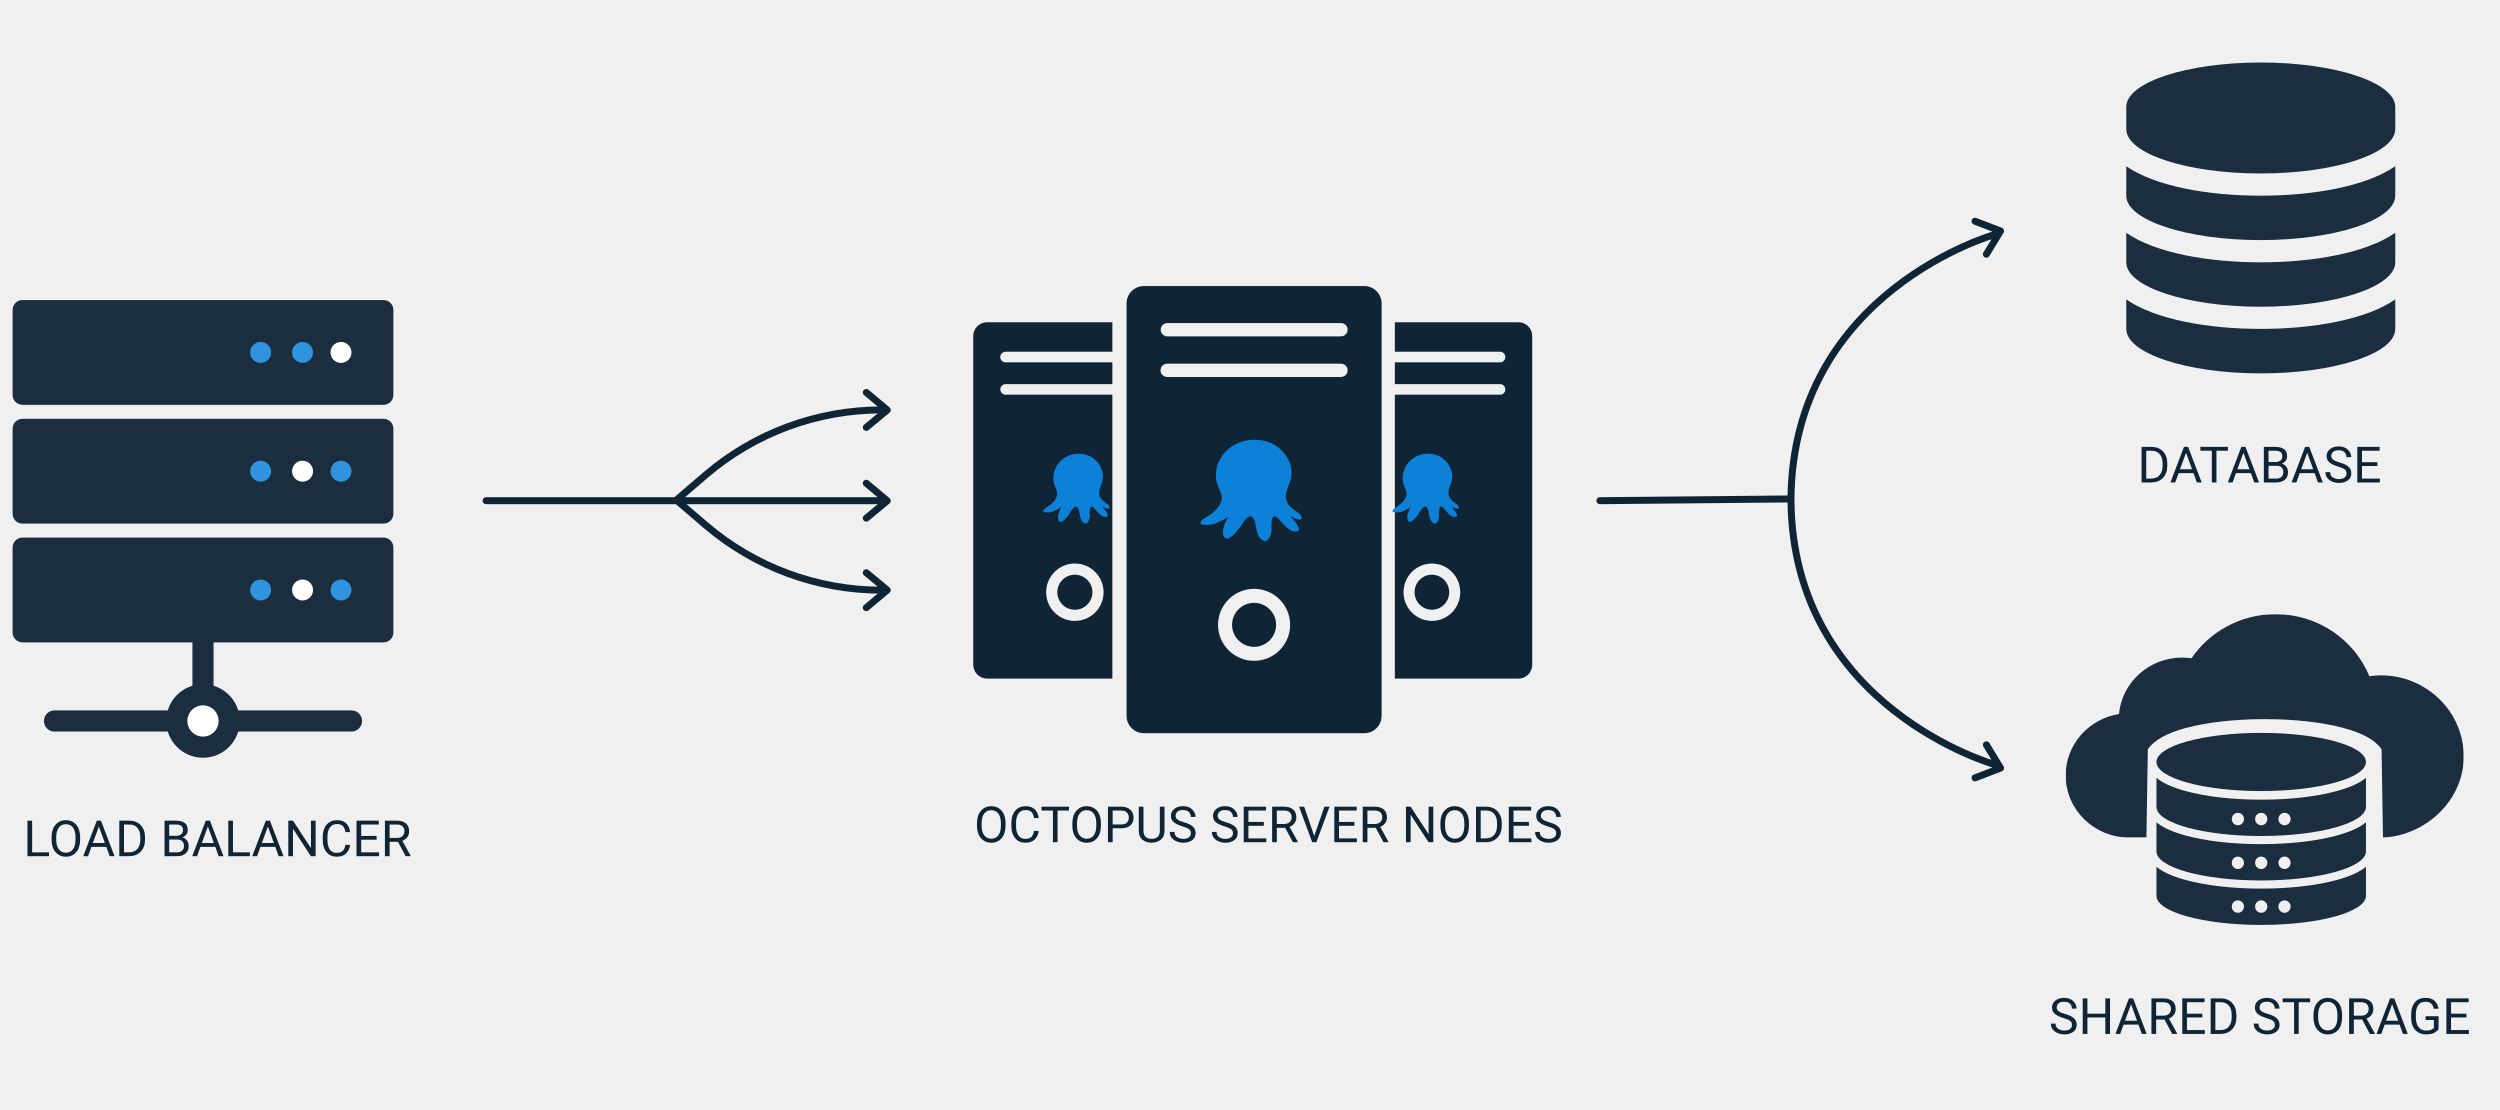
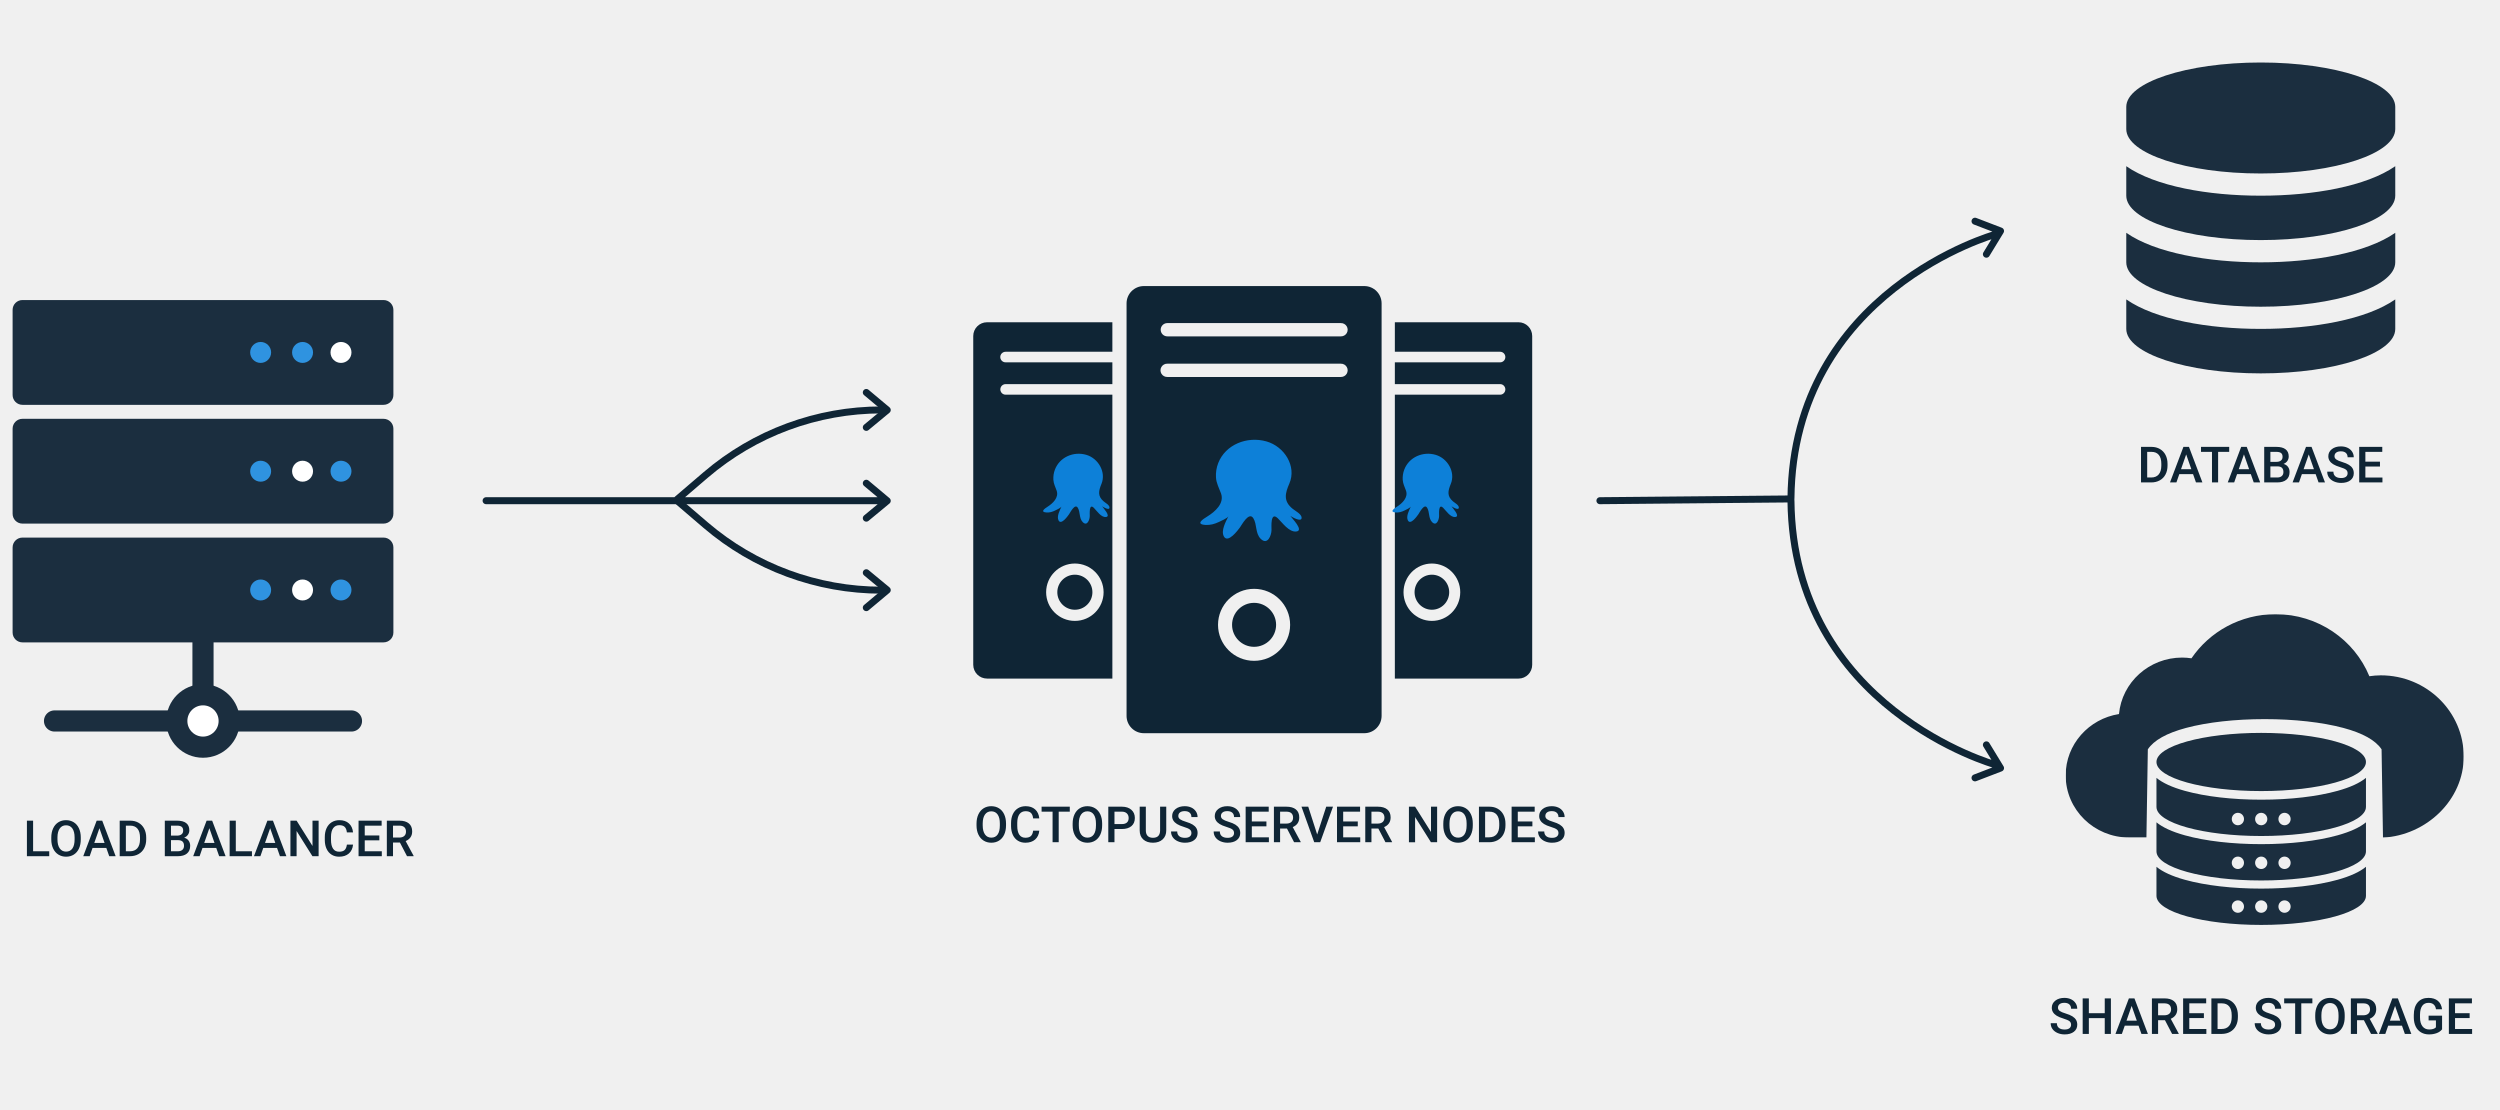
<svg xmlns="http://www.w3.org/2000/svg" xmlns:xlink="http://www.w3.org/1999/xlink" width="800" height="355">
  <defs>
    <path id="a" d="M0 0h127.374v71.508H0z" />
  </defs>
  <g fill="none" fill-rule="evenodd">
-     <text font-family="Roboto-Medium, Roboto" font-size="16" font-weight="400" fill="#0F2535" transform="translate(0 96.013)">
-       <tspan x="7.458" y="177.973">LOAD BALANCER</tspan>
-     </text>
+     <path d="M15.755 273.986v-1.578h-5.164v-9.797H8.614v11.375h7.141zm5.39.156c.933 0 1.757-.225 2.473-.676.716-.45 1.267-1.096 1.653-1.937.385-.842.578-1.82.578-2.934v-.633c-.005-1.11-.203-2.082-.594-2.918-.39-.836-.944-1.476-1.66-1.922-.716-.445-1.538-.668-2.465-.668-.927 0-1.749.226-2.465.676-.716.45-1.27 1.1-1.664 1.95-.393.848-.59 1.828-.59 2.937v.64c.006 1.089.205 2.05.598 2.883.393.834.95 1.476 1.672 1.926.721.45 1.543.676 2.465.676zm0-1.625c-.864 0-1.54-.341-2.027-1.024-.487-.682-.73-1.648-.73-2.898v-.656c.01-1.224.256-2.17.738-2.84.482-.67 1.15-1.004 2.004-1.004.875 0 1.55.336 2.027 1.008.477.672.715 1.638.715 2.898v.594c0 1.281-.235 2.255-.707 2.922-.471.667-1.144 1-2.02 1zm7.548 1.469l.921-2.649h4.407l.93 2.649h2.062l-4.305-11.375h-1.773l-4.297 11.375h2.055zm4.773-4.243h-3.297l1.649-4.718 1.648 4.718zm8.11 4.243c1.025 0 1.936-.222 2.73-.664a4.526 4.526 0 001.836-1.891c.43-.818.644-1.766.644-2.844v-.57c0-1.063-.213-2.005-.64-2.828a4.581 4.581 0 00-1.809-1.906c-.779-.448-1.67-.672-2.676-.672h-3.36v11.375h3.274zm-.008-1.578h-1.29v-8.204h1.383c1.021 0 1.8.326 2.336.977.537.651.805 1.594.805 2.828v.633c-.01 1.213-.293 2.144-.848 2.793-.554.648-1.35.973-2.386.973zm15.32 1.578c1.276 0 2.256-.287 2.941-.86s1.028-1.393 1.028-2.46c0-.647-.168-1.2-.504-1.66-.336-.462-.811-.776-1.426-.942.542-.23.953-.552 1.234-.969.282-.417.422-.885.422-1.406 0-1.021-.336-1.79-1.008-2.305-.672-.516-1.65-.773-2.937-.773h-3.899v11.375h4.149zm-.235-6.586h-1.937v-3.196h1.922c.677 0 1.176.125 1.496.375.32.25.48.657.48 1.22 0 .51-.173.904-.52 1.183-.345.278-.826.418-1.44.418zm.258 5.008h-2.195v-3.555h2.36c1.208.026 1.812.63 1.812 1.812 0 .547-.175.974-.524 1.282-.349.307-.833.46-1.453.46zm6.961 1.578l.922-2.649H69.2l.93 2.649h2.063l-4.305-11.375h-1.774l-4.296 11.375h2.054zm4.774-4.243h-3.297l1.648-4.718 1.649 4.718zm11.976 4.243v-1.578h-5.164v-9.797h-1.976v11.375h7.14zm2.703 0l.922-2.649h4.406l.93 2.649h2.063L87.34 262.61h-1.773l-4.297 11.375h2.054zm4.774-4.243h-3.297l1.648-4.718 1.649 4.718zm6.812 4.243v-8.07l5.07 8.07h1.977V262.61h-1.96v8.101l-5.087-8.101h-1.976v11.375h1.976zm13.602.156c1.297 0 2.336-.34 3.117-1.02.781-.68 1.23-1.626 1.344-2.84h-1.969c-.104.813-.352 1.394-.742 1.743-.39.349-.974.523-1.75.523-.85 0-1.494-.323-1.934-.969-.44-.645-.66-1.583-.66-2.812v-1.008c.01-1.213.246-2.134.707-2.762.461-.627 1.121-.941 1.98-.941.74 0 1.301.18 1.684.543.383.362.621.952.715 1.77h1.969c-.125-1.245-.57-2.209-1.336-2.891-.766-.682-1.776-1.024-3.031-1.024-.933 0-1.754.222-2.465.664-.711.443-1.257 1.073-1.637 1.891-.38.818-.57 1.763-.57 2.836v1.063c.015 1.046.21 1.966.586 2.757.375.792.907 1.403 1.597 1.832.69.43 1.489.645 2.395.645zm13.664-.156v-1.578h-5.461v-3.5h4.672v-1.563h-4.672v-3.14h5.406v-1.594h-7.383v11.375h7.438zm3.586 0v-4.383h2.203l2.281 4.383h2.117v-.102l-2.554-4.742c.656-.276 1.168-.67 1.535-1.184.367-.513.55-1.15.55-1.91 0-1.114-.356-1.966-1.07-2.555-.713-.588-1.726-.882-3.039-.882h-4v11.375h1.977zm2.031-5.97h-2.031v-3.812h2.086c.687.01 1.204.183 1.55.516.347.333.52.805.52 1.414 0 .583-.187 1.043-.562 1.379-.375.336-.896.504-1.563.504z" fill="#0F2535" fill-rule="nonzero" />
    <g transform="translate(4.034 96.013)">
      <path stroke="#1B2E3F" stroke-width="6.771" stroke-linecap="round" stroke-linejoin="round" d="M13.415 134.699h95.021M60.925 134.14v-24.592" />
      <circle stroke="#1B2E3F" stroke-width="6.771" fill="#FFF" fill-rule="nonzero" stroke-linecap="round" stroke-linejoin="round" cx="60.925" cy="134.699" r="8.384" />
      <path d="M53.03 71.541H3.153A3.152 3.152 0 010 68.391V41.157c0-1.74 1.411-3.15 3.152-3.15h115.546a3.152 3.152 0 013.153 3.15v27.234c0 1.74-1.412 3.15-3.153 3.15H53.031z" fill="#1B2E3F" fill-rule="nonzero" />
      <circle fill="#2F93E0" fill-rule="nonzero" cx="79.371" cy="54.774" r="3.354" />
      <circle fill="#FFF" fill-rule="nonzero" cx="92.786" cy="54.774" r="3.354" />
      <circle fill="#2F93E0" fill-rule="nonzero" cx="105.082" cy="54.774" r="3.354" />
      <path d="M53.03 33.535H3.153A3.152 3.152 0 010 30.383V3.153A3.152 3.152 0 013.152 0h115.546a3.152 3.152 0 013.153 3.152v27.23a3.152 3.152 0 01-3.153 3.153H53.031z" fill="#1B2E3F" fill-rule="nonzero" />
      <circle fill="#2F93E0" fill-rule="nonzero" cx="79.371" cy="16.768" r="3.354" />
      <circle fill="#2F93E0" fill-rule="nonzero" cx="92.786" cy="16.768" r="3.354" />
      <circle fill="#FFF" fill-rule="nonzero" cx="105.082" cy="16.768" r="3.354" />
      <path d="M53.03 109.548H3.153A3.152 3.152 0 010 106.397V79.163c0-1.74 1.411-3.15 3.152-3.15h115.546a3.152 3.152 0 013.153 3.15v27.234c0 1.74-1.412 3.15-3.153 3.15H53.031z" fill="#1B2E3F" fill-rule="nonzero" />
      <circle fill="#2F93E0" fill-rule="nonzero" cx="79.371" cy="92.78" r="3.354" />
      <circle fill="#FFF" fill-rule="nonzero" cx="92.786" cy="92.78" r="3.354" />
      <circle fill="#2F93E0" fill-rule="nonzero" cx="105.082" cy="92.78" r="3.354" />
    </g>
-     <text font-family="Roboto-Medium, Roboto" font-size="16" font-weight="400" fill="#0F2535" transform="translate(300.423 91.541)">
-       <tspan x="11.27" y="177.973">OCTOPUS SERVER NODES</tspan>
-     </text>
+     <path d="M317.224 269.67c.932 0 1.756-.225 2.472-.675.717-.45 1.267-1.097 1.653-1.938.385-.84.578-1.819.578-2.933v-.633c-.005-1.11-.203-2.082-.594-2.918-.39-.836-.944-1.477-1.66-1.922-.716-.445-1.538-.668-2.465-.668-.927 0-1.749.225-2.465.676-.716.45-1.27 1.1-1.664 1.949-.393.849-.59 1.828-.59 2.938v.64c.006 1.089.205 2.05.598 2.883.393.833.95 1.475 1.672 1.926.721.45 1.543.676 2.465.676zm0-1.624c-.865 0-1.54-.342-2.028-1.024-.487-.682-.73-1.648-.73-2.898v-.657c.01-1.224.256-2.17.738-2.84.482-.669 1.15-1.003 2.004-1.003.875 0 1.55.336 2.027 1.007.477.672.715 1.639.715 2.899v.594c0 1.28-.235 2.255-.707 2.922-.471.666-1.144 1-2.02 1zm10.89 1.625c1.297 0 2.336-.34 3.118-1.02.78-.68 1.229-1.626 1.343-2.84h-1.968c-.105.813-.352 1.393-.743 1.742-.39.35-.974.524-1.75.524-.849 0-1.493-.323-1.933-.969-.44-.646-.66-1.583-.66-2.812v-1.008c.01-1.214.246-2.134.707-2.762.46-.628 1.12-.941 1.98-.941.74 0 1.3.18 1.684.543.382.362.62.951.715 1.77h1.968c-.125-1.246-.57-2.21-1.336-2.892-.765-.682-1.776-1.023-3.03-1.023-.933 0-1.755.221-2.466.664-.71.443-1.256 1.073-1.636 1.89-.38.818-.57 1.764-.57 2.837v1.062c.015 1.047.21 1.966.585 2.758s.908 1.402 1.598 1.832c.69.43 1.488.645 2.394.645zm10.672-.157v-9.781h3.547v-1.594h-9.023v1.594h3.515v9.781h1.961zm9.196.157c.932 0 1.756-.226 2.472-.676.716-.45 1.267-1.097 1.653-1.938.385-.84.578-1.819.578-2.933v-.633c-.006-1.11-.203-2.082-.594-2.918-.39-.836-.944-1.477-1.66-1.922-.716-.445-1.538-.668-2.465-.668-.927 0-1.749.225-2.465.676-.716.45-1.27 1.1-1.664 1.949-.393.849-.59 1.828-.59 2.938v.64c.005 1.089.205 2.05.598 2.883.393.833.95 1.475 1.672 1.926.721.45 1.543.676 2.465.676zm0-1.625c-.865 0-1.54-.342-2.028-1.024-.487-.682-.73-1.648-.73-2.898v-.657c.01-1.224.256-2.17.738-2.84.482-.669 1.15-1.003 2.004-1.003.875 0 1.55.336 2.027 1.007.477.672.715 1.639.715 2.899v.594c0 1.28-.236 2.255-.707 2.922-.471.666-1.144 1-2.02 1zm8.648 1.468v-4.226h2.352c1.317 0 2.342-.31 3.074-.93.732-.62 1.097-1.487 1.097-2.602 0-1.088-.373-1.963-1.12-2.625-.748-.661-1.757-.992-3.028-.992h-4.352v11.375h1.977zm2.375-5.812h-2.375v-3.969h2.43c.656.01 1.172.2 1.547.566.375.368.562.859.562 1.473 0 .625-.185 1.103-.555 1.434-.37.33-.906.496-1.609.496zm9.945 5.969c1.287 0 2.317-.353 3.09-1.06.774-.705 1.16-1.662 1.16-2.87v-7.602h-1.968v7.547c0 1.604-.76 2.406-2.282 2.406-.75 0-1.317-.2-1.703-.601-.385-.401-.578-.982-.578-1.742v-7.61H364.7v7.594c0 1.234.383 2.2 1.149 2.895.765.695 1.8 1.043 3.101 1.043zm10.235 0c1.244 0 2.23-.28 2.957-.84.726-.56 1.09-1.314 1.09-2.262 0-.583-.125-1.092-.375-1.527-.25-.435-.644-.82-1.18-1.157-.537-.336-1.248-.635-2.133-.898s-1.52-.534-1.906-.813c-.386-.278-.578-.626-.578-1.043 0-.494.178-.88.535-1.156.357-.276.858-.414 1.504-.414.692 0 1.225.168 1.597.504.373.336.559.8.559 1.395h1.969c0-.657-.177-1.254-.532-1.793a3.475 3.475 0 00-1.46-1.246c-.62-.292-1.326-.438-2.118-.438-1.192 0-2.162.297-2.91.89-.747.594-1.12 1.35-1.12 2.266 0 1.047.517 1.896 1.554 2.547.541.339 1.27.646 2.187.922.917.276 1.551.55 1.903.82.351.271.527.657.527 1.157 0 .458-.173.826-.52 1.105-.346.279-.863.418-1.55.418-.797 0-1.41-.177-1.836-.531-.427-.354-.64-.854-.64-1.5h-1.977c0 .713.19 1.338.574 1.875.383.536.919.957 1.61 1.262.69.304 1.446.457 2.269.457zm13.64 0c1.245 0 2.23-.28 2.957-.84.727-.56 1.09-1.314 1.09-2.262 0-.583-.125-1.092-.375-1.527-.25-.435-.643-.82-1.18-1.157-.536-.336-1.247-.635-2.132-.898-.886-.263-1.521-.534-1.907-.813-.385-.278-.578-.626-.578-1.043 0-.494.179-.88.535-1.156.357-.276.859-.414 1.504-.414.693 0 1.226.168 1.598.504.372.336.559.8.559 1.395h1.968c0-.657-.177-1.254-.53-1.793a3.475 3.475 0 00-1.462-1.246c-.62-.292-1.325-.438-2.117-.438-1.193 0-2.163.297-2.91.89-.748.594-1.121 1.35-1.121 2.266 0 1.047.518 1.896 1.554 2.547.542.339 1.271.646 2.188.922.917.276 1.55.55 1.902.82.352.271.528.657.528 1.157 0 .458-.174.826-.52 1.105-.346.279-.863.418-1.55.418-.798 0-1.41-.177-1.837-.531-.427-.354-.64-.854-.64-1.5h-1.977c0 .713.192 1.338.574 1.875.383.536.92.957 1.61 1.262.69.304 1.446.457 2.27.457zm13.219-.157v-1.578h-5.46v-3.5h4.671v-1.562h-4.672v-3.141h5.406v-1.594h-7.382v11.375h7.437zm3.586 0v-4.383h2.203l2.281 4.383h2.118v-.101l-2.555-4.742c.656-.276 1.168-.671 1.535-1.184.367-.513.55-1.15.55-1.91 0-1.115-.356-1.966-1.07-2.555-.713-.588-1.726-.883-3.039-.883h-4v11.375h1.977zm2.031-5.968h-2.031v-3.813h2.086c.687.01 1.204.182 1.55.516.347.333.52.804.52 1.414 0 .583-.187 1.043-.562 1.379-.375.336-.896.504-1.563.504zm10.805 5.968l4.094-11.375h-2.172l-2.89 8.899-2.86-8.899h-2.164l4.078 11.375h1.914zm12.812 0v-1.578h-5.46v-3.5h4.671v-1.562h-4.672v-3.141h5.407v-1.594h-7.383v11.375h7.437zm3.586 0v-4.383h2.203l2.282 4.383h2.117v-.101l-2.555-4.742c.656-.276 1.168-.671 1.535-1.184.368-.513.551-1.15.551-1.91 0-1.115-.357-1.966-1.07-2.555-.714-.588-1.727-.883-3.04-.883h-4v11.375h1.977zm2.032-5.968h-2.032v-3.813h2.086c.688.01 1.205.182 1.551.516.346.333.52.804.52 1.414 0 .583-.188 1.043-.563 1.379-.375.336-.896.504-1.562.504zm11.937 5.968v-8.07l5.07 8.07h1.977V258.14h-1.961v8.102l-5.086-8.102h-1.976v11.375h1.976zm13.758.157c.932 0 1.756-.226 2.473-.676.716-.45 1.266-1.097 1.652-1.938.385-.84.578-1.819.578-2.933v-.633c-.005-1.11-.203-2.082-.594-2.918-.39-.836-.944-1.477-1.66-1.922-.716-.445-1.538-.668-2.465-.668-.927 0-1.748.225-2.465.676-.716.45-1.27 1.1-1.664 1.949-.393.849-.59 1.828-.59 2.938v.64c.006 1.089.205 2.05.598 2.883.393.833.95 1.475 1.672 1.926.721.45 1.543.676 2.465.676zm0-1.625c-.865 0-1.54-.342-2.027-1.024-.487-.682-.73-1.648-.73-2.898v-.657c.01-1.224.256-2.17.737-2.84.482-.669 1.15-1.003 2.004-1.003.875 0 1.551.336 2.028 1.007.476.672.714 1.639.714 2.899v.594c0 1.28-.235 2.255-.707 2.922-.47.666-1.144 1-2.02 1zm9.945 1.468c1.026 0 1.936-.221 2.73-.664a4.526 4.526 0 001.837-1.89c.43-.818.644-1.766.644-2.844v-.57c0-1.063-.213-2.006-.64-2.829a4.581 4.581 0 00-1.81-1.906c-.778-.448-1.67-.672-2.675-.672h-3.36v11.375h3.274zm-.008-1.578h-1.289v-8.203h1.383c1.021 0 1.8.326 2.336.977.537.65.805 1.593.805 2.828v.633c-.01 1.213-.293 2.144-.848 2.793-.555.648-1.35.972-2.387.972zm14.625 1.578v-1.578h-5.46v-3.5h4.671v-1.562h-4.672v-3.141h5.407v-1.594h-7.383v11.375h7.437zm5.485.157c1.245 0 2.23-.28 2.957-.84.726-.56 1.09-1.314 1.09-2.262 0-.583-.125-1.092-.375-1.527-.25-.435-.644-.82-1.18-1.157-.536-.336-1.247-.635-2.133-.898-.885-.263-1.52-.534-1.906-.813-.386-.278-.578-.626-.578-1.043 0-.494.178-.88.535-1.156.357-.276.858-.414 1.504-.414.693 0 1.225.168 1.597.504.373.336.56.8.56 1.395h1.968c0-.657-.177-1.254-.531-1.793a3.475 3.475 0 00-1.461-1.246c-.62-.292-1.326-.438-2.118-.438-1.192 0-2.162.297-2.91.89-.747.594-1.12 1.35-1.12 2.266 0 1.047.517 1.896 1.554 2.547.542.339 1.27.646 2.187.922.917.276 1.551.55 1.903.82.351.271.527.657.527 1.157 0 .458-.173.826-.52 1.105-.346.279-.863.418-1.55.418-.797 0-1.41-.177-1.836-.531-.427-.354-.64-.854-.64-1.5h-1.977c0 .713.191 1.338.574 1.875.383.536.92.957 1.61 1.262.69.304 1.446.457 2.269.457z" fill="#0F2535" fill-rule="nonzero" />
    <g fill="#0F2535">
      <path d="M429.063 107.638h-55.515a2.127 2.127 0 01-2.129-2.124c0-1.174.954-2.126 2.129-2.126h55.515a2.126 2.126 0 110 4.25m0 12.992h-55.515a2.126 2.126 0 110-4.25h55.515a2.126 2.126 0 110 4.25m-27.757 90.836c-6.362 0-11.538-5.168-11.538-11.52 0-6.352 5.176-11.521 11.538-11.521s11.537 5.169 11.537 11.521c0 6.352-5.175 11.52-11.537 11.52m35.262-119.925h-70.524a5.54 5.54 0 00-5.545 5.536v132.011a5.54 5.54 0 005.545 5.536h70.524a5.542 5.542 0 005.545-5.536V97.077a5.542 5.542 0 00-5.545-5.536" />
      <path d="M401.306 192.91c-3.886 0-7.046 3.156-7.046 7.036 0 3.88 3.16 7.036 7.046 7.036 3.885 0 7.046-3.155 7.046-7.036 0-3.88-3.161-7.037-7.046-7.037M343.957 198.69c-5.07 0-9.195-4.118-9.195-9.18 0-5.063 4.125-9.182 9.195-9.182s9.193 4.12 9.193 9.181c0 5.063-4.123 9.181-9.193 9.181zm12.002-72.388h-34.122a1.694 1.694 0 110-3.387h34.122v-6.965h-34.122a1.695 1.695 0 110-3.388h34.122v-9.44h-40.102a4.414 4.414 0 00-4.418 4.411v105.2a4.414 4.414 0 004.418 4.411h40.102v-90.842z" />
      <path d="M343.957 183.902c-3.098 0-5.616 2.516-5.616 5.607 0 3.093 2.518 5.608 5.616 5.608 3.096 0 5.615-2.515 5.615-5.608 0-3.091-2.519-5.607-5.615-5.607M458.203 198.69c5.006 0 9.075-4.118 9.075-9.18 0-5.063-4.07-9.18-9.075-9.18-5.005 0-9.077 4.117-9.077 9.18 0 5.062 4.072 9.18 9.077 9.18zm-11.85-72.388h33.687c.921 0 1.671-.757 1.671-1.693s-.75-1.694-1.671-1.694h-33.687v-6.965h33.687c.921 0 1.671-.758 1.671-1.694 0-.935-.75-1.693-1.671-1.693h-33.687v-9.441h39.587c2.41 0 4.363 1.974 4.363 4.411v105.2c0 2.437-1.953 4.412-4.363 4.412h-39.587v-90.843z" />
      <path d="M458.203 183.902c3.056 0 5.542 2.515 5.542 5.607s-2.486 5.609-5.542 5.609c-3.058 0-5.543-2.517-5.543-5.609s2.485-5.607 5.543-5.607" />
    </g>
    <path d="M386.261 165.324c2.58-1.57 5.613-4.266 4.462-7.44-.627-1.731-1.494-3.213-1.611-5.084-.098-1.58.152-3.175.734-4.657 2.314-5.877 9.194-8.658 15.415-6.89 5.758 1.634 9.72 7.96 7.335 13.47-1.378 3.182-1.996 5.638 1.079 8.112.832.67 2.853 1.675 2.847 2.864-.01 1.559-3.24-.332-3.601-.602.41.68 4.485 4.696 1.891 4.982-2.385.265-4.495-2.889-5.928-4.241-2.408-2.275-1.989 2.757-2.002 3.796-.016 1.64-1.241 4.963-3.441 2.8-1.817-1.786-1.131-4.638-2.392-6.624-1.388-2.18-3.69 2.17-4.264 2.966-.644.888-3.858 5.194-5.135 2.902-1.037-1.86.62-4.78 1.436-6.464-.299.611-2.405 1.515-3.022 1.81-1.391.664-2.805 1.057-4.368.953-3.237-.221-.754-1.847.565-2.653.442-.267-.412.256 0 0zM447.001 162.162c1.691-1.083 3.678-2.942 2.924-5.132-.411-1.193-.98-2.215-1.056-3.506-.064-1.09.1-2.19.48-3.211 1.517-4.053 6.025-5.972 10.1-4.753 3.773 1.128 6.369 5.49 4.806 9.29-.903 2.195-1.308 3.888.707 5.595.545.462 1.87 1.155 1.865 1.975-.006 1.075-2.123-.229-2.36-.415.27.468 2.94 3.239 1.24 3.436-1.563.182-2.945-1.993-3.884-2.925-1.578-1.569-1.303 1.901-1.311 2.618-.011 1.132-.814 3.423-2.255 1.93-1.19-1.23-.741-3.198-1.567-4.567-.91-1.503-2.417 1.496-2.794 2.045-.422.613-2.528 3.583-3.364 2.001-.68-1.282.406-3.296.94-4.458-.195.422-1.575 1.046-1.98 1.249-.91.458-1.837.73-2.861.657-2.121-.153-.494-1.274.37-1.83.29-.184-.27.177 0 0zM335.212 162.162c1.69-1.083 3.677-2.942 2.923-5.132-.41-1.193-.98-2.215-1.056-3.506-.064-1.09.1-2.19.481-3.211 1.516-4.053 6.024-5.972 10.1-4.753 3.772 1.128 6.368 5.49 4.805 9.29-.903 2.195-1.307 3.888.707 5.595.545.462 1.87 1.155 1.865 1.975-.006 1.075-2.123-.229-2.359-.415.268.468 2.938 3.239 1.24 3.436-1.564.182-2.946-1.993-3.885-2.925-1.577-1.569-1.303 1.901-1.311 2.618-.01 1.132-.814 3.423-2.255 1.93-1.19-1.23-.741-3.198-1.567-4.567-.91-1.503-2.417 1.496-2.794 2.045-.421.613-2.527 3.583-3.364 2.001-.68-1.282.407-3.296.941-4.458-.196.422-1.576 1.046-1.98 1.249-.912.458-1.838.73-2.862.657-2.12-.153-.494-1.274.37-1.83.29-.184-.27.177 0 0z" fill="#0D80D8" fill-rule="nonzero" />
-     <text font-family="Roboto-Medium, Roboto" font-size="16" font-weight="400" fill="#0F2535" transform="translate(678.879 20)">
-       <tspan x="5.089" y="134.377">DATABASE</tspan>
-     </text>
-     <path d="M766.484 34.207v7.1c0 7.824-19.28 14.207-43.042 14.207-23.763 0-43.036-6.377-43.036-14.207v-7.1c0-7.824 19.28-14.207 43.042-14.207s43.036 6.383 43.036 14.207zm0 19.007v9.406c0 7.824-19.28 14.207-43.042 14.207-23.763 0-43.036-6.37-43.036-14.207v-9.436c9.243 6.438 26.17 9.436 43.036 9.436 16.865 0 33.792-2.998 43.042-9.436v.03zm0 21.314v9.418c0 7.823-19.28 14.206-43.042 14.206-23.763 0-43.036-6.395-43.036-14.206v-9.45c9.243 6.439 26.17 9.45 43.036 9.45 16.865 0 33.792-3.011 43.042-9.45v.032zm0 21.313v9.436c0 7.824-19.28 14.207-43.042 14.207-23.763 0-43.036-6.414-43.036-14.238V95.81c9.25 6.438 26.17 9.436 43.042 9.436 16.871 0 33.786-2.998 43.036-9.436v.03z" fill="#1B2E3F" fill-rule="nonzero" />
+     <g fill-rule="nonzero">
+       <path d="M688.398 154.377c1.026 0 1.936-.221 2.73-.664a4.526 4.526 0 001.836-1.89c.43-.818.645-1.766.645-2.844v-.57c0-1.063-.214-2.006-.64-2.828a4.581 4.581 0 00-1.81-1.907c-.778-.448-1.67-.672-2.675-.672h-3.36v11.375h3.274zm-.008-1.578h-1.29v-8.203h1.384c1.02 0 1.8.326 2.336.977.536.65.804 1.593.804 2.828v.633c-.01 1.213-.293 2.144-.847 2.793-.555.648-1.35.972-2.387.972zm8.062 1.578l.922-2.648h4.407l.93 2.648h2.062l-4.305-11.375h-1.773l-4.297 11.375h2.054zm4.774-4.242h-3.297l1.648-4.719 1.649 4.72zm8.57 4.242v-9.78h3.547v-1.595h-9.023v1.594h3.515v9.781h1.961zm5.14 0l.923-2.648h4.406l.93 2.648h2.062l-4.305-11.375h-1.773l-4.297 11.375h2.055zm4.774-4.242h-3.297l1.649-4.719 1.648 4.72zm8.985 4.242c1.276 0 2.256-.286 2.941-.859s1.027-1.393 1.027-2.46c0-.647-.168-1.2-.504-1.661-.335-.461-.81-.775-1.425-.941.541-.23.953-.553 1.234-.97.281-.416.422-.885.422-1.405 0-1.021-.336-1.79-1.008-2.305-.672-.516-1.65-.774-2.937-.774h-3.899v11.375h4.149zm-.235-6.586h-1.937v-3.195h1.922c.677 0 1.175.125 1.496.375.32.25.48.656.48 1.219 0 .51-.173.905-.52 1.183-.346.28-.826.418-1.44.418zm.258 5.008h-2.195v-3.554h2.36c1.207.026 1.812.63 1.812 1.812 0 .547-.175.974-.524 1.281-.349.308-.833.461-1.453.461zm6.961 1.578l.922-2.648h4.406l.93 2.648h2.062l-4.304-11.375h-1.774l-4.297 11.375h2.055zm4.773-4.242h-3.296l1.648-4.719 1.648 4.72zm8.711 4.399c1.245 0 2.23-.28 2.957-.84.727-.56 1.09-1.314 1.09-2.262 0-.583-.125-1.092-.375-1.527-.25-.435-.643-.82-1.18-1.157-.536-.335-1.247-.635-2.132-.898-.886-.263-1.521-.534-1.907-.812-.385-.28-.578-.627-.578-1.043 0-.495.179-.88.536-1.157.356-.276.858-.414 1.503-.414.693 0 1.226.168 1.598.504.372.336.559.801.559 1.395h1.968c0-.657-.177-1.254-.53-1.793a3.475 3.475 0 00-1.462-1.246c-.62-.292-1.325-.438-2.117-.438-1.193 0-2.163.297-2.91.89-.748.595-1.121 1.35-1.121 2.266 0 1.047.518 1.896 1.554 2.547.542.339 1.271.646 2.188.922.917.276 1.55.55 1.902.82.352.271.528.657.528 1.157 0 .458-.174.827-.52 1.105-.346.279-.863.418-1.55.418-.798 0-1.41-.177-1.837-.531-.427-.354-.64-.854-.64-1.5h-1.977c0 .713.192 1.338.574 1.875.383.536.92.957 1.61 1.262.69.304 1.446.457 2.27.457zm13.22-.157V152.8h-5.462v-3.5h4.672v-1.562h-4.672v-3.14h5.406v-1.595h-7.382v11.375h7.437z" fill="#0F2535" />
+       <path d="M766.484 34.207v7.1c0 7.824-19.28 14.207-43.042 14.207-23.763 0-43.036-6.377-43.036-14.207v-7.1c0-7.824 19.28-14.207 43.042-14.207s43.036 6.383 43.036 14.207zm0 19.007v9.406c0 7.824-19.28 14.207-43.042 14.207-23.763 0-43.036-6.37-43.036-14.207v-9.436c9.243 6.438 26.17 9.436 43.036 9.436 16.865 0 33.792-2.998 43.042-9.436v.03zm0 21.314v9.418c0 7.823-19.28 14.206-43.042 14.206-23.763 0-43.036-6.395-43.036-14.206v-9.45c9.243 6.439 26.17 9.45 43.036 9.45 16.865 0 33.792-3.011 43.042-9.45v.032zm0 21.313v9.436c0 7.824-19.28 14.207-43.042 14.207-23.763 0-43.036-6.414-43.036-14.238V95.81c9.25 6.438 26.17 9.436 43.042 9.436 16.871 0 33.786-2.998 43.036-9.436v.03z" fill="#1B2E3F" />
+     </g>
    <g>
-       <text font-family="Roboto-Medium, Roboto" font-size="16" font-weight="400" fill="#0F2535" transform="translate(647.585 196.536)">
-         <tspan x="8.059" y="134.318">SHARED STORAGE</tspan>
-       </text>
+       <path d="M660.675 331.011c1.245 0 2.23-.28 2.957-.84.727-.56 1.09-1.314 1.09-2.262 0-.583-.125-1.092-.375-1.527-.25-.435-.643-.82-1.18-1.156-.536-.336-1.247-.636-2.132-.899-.886-.263-1.521-.533-1.907-.812-.385-.279-.578-.626-.578-1.043 0-.495.179-.88.535-1.156.357-.276.858-.414 1.504-.414.693 0 1.226.168 1.598.504.372.335.559.8.559 1.394h1.968c0-.656-.177-1.254-.53-1.793a3.475 3.475 0 00-1.462-1.246c-.62-.292-1.325-.438-2.117-.438-1.193 0-2.163.297-2.91.891-.748.594-1.121 1.35-1.121 2.266 0 1.047.518 1.896 1.554 2.547.542.338 1.271.645 2.188.921.917.277 1.55.55 1.902.82.352.272.528.657.528 1.157 0 .458-.174.827-.52 1.106-.346.278-.863.417-1.55.417-.798 0-1.41-.177-1.837-.53-.427-.355-.64-.855-.64-1.5h-1.977c0 .713.192 1.338.574 1.874.383.537.92.957 1.61 1.262.69.305 1.446.457 2.27.457zm7.758-.156V325.8h5.086v5.055h1.969V319.48h-1.969v4.734h-5.086v-4.734h-1.977v11.375h1.977zm10.57 0l.922-2.649h4.406l.93 2.649h2.063l-4.305-11.375h-1.773l-4.297 11.375h2.054zm4.774-4.242h-3.297l1.648-4.72 1.649 4.72zm6.812 4.242v-4.383h2.203l2.282 4.383h2.117v-.102l-2.555-4.742c.656-.276 1.168-.67 1.535-1.184.368-.513.551-1.15.551-1.91 0-1.114-.357-1.966-1.07-2.554-.714-.589-1.727-.883-3.04-.883h-4v11.375h1.977zm2.032-5.969h-2.032v-3.813h2.086c.688.01 1.205.183 1.551.516.346.333.52.805.52 1.414 0 .584-.188 1.043-.563 1.38-.375.335-.896.503-1.562.503zm13.414 5.969v-1.578h-5.461v-3.5h4.672v-1.563h-4.672v-3.14h5.406v-1.594h-7.383v11.375h7.438zm4.882 0c1.026 0 1.937-.222 2.73-.664a4.526 4.526 0 001.837-1.89c.43-.819.644-1.767.644-2.845v-.57c0-1.063-.213-2.005-.64-2.828a4.581 4.581 0 00-1.809-1.906c-.778-.448-1.67-.672-2.676-.672h-3.359v11.375h3.273zm-.007-1.578h-1.29v-8.204h1.383c1.021 0 1.8.326 2.336.977.537.651.805 1.594.805 2.828v.633c-.01 1.214-.293 2.145-.848 2.793-.554.648-1.35.973-2.386.973zm15.046 1.734c1.245 0 2.231-.28 2.958-.84.726-.56 1.09-1.314 1.09-2.262 0-.583-.126-1.092-.376-1.527-.25-.435-.643-.82-1.18-1.156-.536-.336-1.247-.636-2.132-.899-.886-.263-1.521-.533-1.906-.812-.386-.279-.579-.626-.579-1.043 0-.495.179-.88.536-1.156.356-.276.858-.414 1.504-.414.692 0 1.225.168 1.597.504.373.335.559.8.559 1.394h1.969c0-.656-.178-1.254-.532-1.793a3.475 3.475 0 00-1.46-1.246c-.62-.292-1.326-.438-2.118-.438-1.193 0-2.163.297-2.91.891-.747.594-1.121 1.35-1.121 2.266 0 1.047.518 1.896 1.555 2.547.541.338 1.27.645 2.187.921.917.277 1.55.55 1.902.82.352.272.528.657.528 1.157 0 .458-.173.827-.52 1.106-.346.278-.863.417-1.55.417-.797 0-1.41-.177-1.836-.53-.428-.355-.641-.855-.641-1.5h-1.977c0 .713.192 1.338.575 1.874.382.537.919.957 1.609 1.262.69.305 1.447.457 2.27.457zm10.454-.156v-9.782h3.546v-1.593h-9.023v1.593h3.516v9.782h1.96zm9.195.156c.932 0 1.756-.225 2.473-.676.716-.45 1.267-1.096 1.652-1.937s.578-1.82.578-2.934v-.633c-.005-1.11-.203-2.082-.594-2.918-.39-.836-.944-1.476-1.66-1.922-.716-.445-1.538-.668-2.465-.668-.927 0-1.748.226-2.465.676-.716.45-1.27 1.1-1.664 1.95-.393.848-.59 1.828-.59 2.937v.64c.006 1.09.205 2.05.598 2.883.393.834.95 1.476 1.672 1.926.721.45 1.543.676 2.465.676zm0-1.625c-.865 0-1.54-.341-2.027-1.023-.487-.683-.73-1.649-.73-2.899v-.656c.01-1.224.256-2.17.737-2.84.482-.67 1.15-1.004 2.004-1.004.875 0 1.551.336 2.028 1.008.476.672.715 1.638.715 2.898v.594c0 1.281-.236 2.255-.708 2.922-.47.667-1.144 1-2.02 1zm8.648 1.469v-4.383h2.203l2.282 4.383h2.117v-.102l-2.555-4.742c.657-.276 1.168-.67 1.535-1.184.368-.513.551-1.15.551-1.91 0-1.114-.357-1.966-1.07-2.554-.714-.589-1.727-.883-3.04-.883h-4v11.375h1.977zm2.032-5.969h-2.032v-3.813h2.086c.688.01 1.205.183 1.551.516.346.333.52.805.52 1.414 0 .584-.188 1.043-.563 1.38-.375.335-.896.503-1.562.503zm7.015 5.969l.922-2.649h4.406l.93 2.649h2.063l-4.305-11.375h-1.774l-4.296 11.375h2.054zm4.774-4.242h-3.297l1.648-4.72 1.649 4.72zm9.195 4.398c.927 0 1.755-.138 2.484-.414.73-.276 1.3-.682 1.711-1.219v-4.36h-4.312v1.5h2.344v2.227c-.428.459-1.146.688-2.157.688-.922 0-1.642-.34-2.16-1.02-.518-.68-.777-1.634-.777-2.863v-.875c.015-1.234.254-2.17.715-2.809.46-.638 1.134-.957 2.02-.957 1.369 0 2.163.685 2.382 2.055h1.938c-.152-1.177-.6-2.078-1.344-2.703-.745-.625-1.75-.938-3.016-.938-1.474 0-2.622.484-3.445 1.45s-1.235 2.308-1.235 4.027v.89c.016 1.074.223 2.012.622 2.817.398.805.964 1.423 1.699 1.856.734.432 1.578.648 2.531.648zm13.805-.156v-1.578h-5.461v-3.5h4.672v-1.563h-4.672v-3.14h5.406v-1.594h-7.383v11.375h7.438z" fill="#0F2535" fill-rule="nonzero" />
      <g transform="translate(661.018 196.536)">
        <mask id="b" fill="#fff">
          <use xlink:href="#a" />
        </mask>
        <path d="M100.838 19.572c-1.243 0-2.464.116-3.663.282C92.387 8.219 80.76 0 67.17 0 55.938 0 46.05 5.61 40.249 14.12a20.8 20.8 0 00-2.97-.234c-10.593 0-19.281 7.937-20.222 18.071C7.394 33.486 0 41.674 0 51.577c0 10.99 9.093 19.895 20.315 19.895l5.523.004.45-28.224c1.919-2.895 6.01-5.189 12.233-6.854 6.785-1.814 15.724-2.815 25.167-2.815 9.442 0 18.38 1 25.167 2.815 6.22 1.665 10.312 3.96 12.231 6.854l.452 28.256c13.955-.769 25.836-12.087 25.836-25.944 0-14.351-11.873-25.992-26.536-25.992" fill="#1B2E3F" mask="url(#b)" />
      </g>
      <path d="M733.009 290.105c0-1.099-.877-1.99-1.956-1.99-1.082 0-1.957.891-1.957 1.99 0 1.098.875 1.99 1.957 1.99 1.08 0 1.956-.892 1.956-1.99m-7.463 0c0-1.099-.878-1.99-1.958-1.99s-1.956.891-1.956 1.99c0 1.098.876 1.99 1.956 1.99s1.958-.892 1.958-1.99m-7.465 0c0-1.099-.876-1.99-1.956-1.99-1.081 0-1.958.891-1.958 1.99 0 1.098.877 1.99 1.958 1.99 1.08 0 1.956-.892 1.956-1.99m39.027-12.736v9.301c0 5.142-15.007 9.308-33.52 9.308-18.513 0-33.52-4.166-33.52-9.308v-9.3c1.971 1.632 5.009 3.024 9.103 4.161 6.557 1.821 15.229 2.824 24.417 2.824 9.188 0 17.86-1.003 24.417-2.824 4.094-1.137 7.132-2.529 9.103-4.162m-24.1-1.272c0-1.098-.876-1.989-1.955-1.989-1.082 0-1.957.891-1.957 1.99 0 1.098.875 1.99 1.957 1.99 1.08 0 1.956-.892 1.956-1.99m-7.463 0c0-1.099-.878-1.99-1.958-1.99s-1.956.891-1.956 1.99c0 1.098.876 1.99 1.956 1.99s1.958-.892 1.958-1.99m-7.465 0c0-1.099-.876-1.99-1.956-1.99-1.081 0-1.958.891-1.958 1.99 0 1.098.877 1.99 1.958 1.99 1.08 0 1.956-.892 1.956-1.99m39.027-12.956v9.3c0 5.142-15.007 9.31-33.52 9.31-18.513 0-33.52-4.168-33.52-9.31v-9.3c1.971 1.634 5.009 3.026 9.103 4.163 6.557 1.821 15.229 2.824 24.417 2.824 9.188 0 17.86-1.003 24.417-2.824 4.094-1.137 7.132-2.529 9.103-4.163m-24.1-1.052c0-1.098-.876-1.99-1.955-1.99-1.082 0-1.957.892-1.957 1.99 0 1.1.875 1.991 1.957 1.991 1.08 0 1.956-.891 1.956-1.99m-7.463 0c0-1.099-.878-1.99-1.958-1.99s-1.956.891-1.956 1.99.876 1.99 1.956 1.99 1.958-.891 1.958-1.99m-7.465 0c0-1.099-.876-1.99-1.956-1.99-1.081 0-1.958.891-1.958 1.99s.877 1.99 1.958 1.99c1.08 0 1.956-.891 1.956-1.99m39.027-13.176v9.3c0 5.142-15.007 9.309-33.52 9.309-18.513 0-33.52-4.167-33.52-9.31v-9.299c1.971 1.634 5.009 3.025 9.103 4.162 6.557 1.822 15.229 2.824 24.417 2.824 9.188 0 17.86-1.002 24.417-2.824 4.094-1.137 7.132-2.528 9.103-4.162m0-5.082c0 5.14-15.007 9.309-33.52 9.309-18.513 0-33.52-4.169-33.52-9.31 0-5.14 15.007-9.307 33.52-9.307 18.513 0 33.52 4.167 33.52 9.308" fill="#1B2E3F" />
    </g>
    <g stroke="#0F2535" stroke-linecap="round" stroke-linejoin="round" stroke-width="2.235">
      <path d="M155.55 160.224h126.58M277.217 154.637l6.704 5.622-6.704 5.551M216.682 159.81l9.141-7.826a86.576 86.576 0 0156.306-20.81h0" />
      <path d="M277.217 125.587l6.704 5.621-6.704 5.552" />
      <g>
        <path d="M216.682 160.223l9.141 7.827a86.576 86.576 0 0056.306 20.81h0" />
        <path d="M277.217 194.447l6.704-5.622-6.704-5.551" />
      </g>
    </g>
    <g stroke="#0F2535" stroke-linecap="round" stroke-linejoin="round" stroke-width="2.235">
      <path d="M511.974 160.224l60.773-.56" />
    </g>
    <g stroke="#0F2535" stroke-linecap="round" stroke-linejoin="round" stroke-width="2.235">
      <path d="M573.107 160.223c.69 66.48 65.447 84.503 65.447 84.503M632.005 248.917l8.169-3.133-4.531-7.431" />
    </g>
    <g stroke="#0F2535" stroke-linecap="round" stroke-linejoin="round" stroke-width="2.235">
      <path d="M573.107 159.48c.69-66.48 65.447-84.503 65.447-84.503M632.005 70.786l8.169 3.133-4.531 7.431" />
    </g>
  </g>
</svg>
